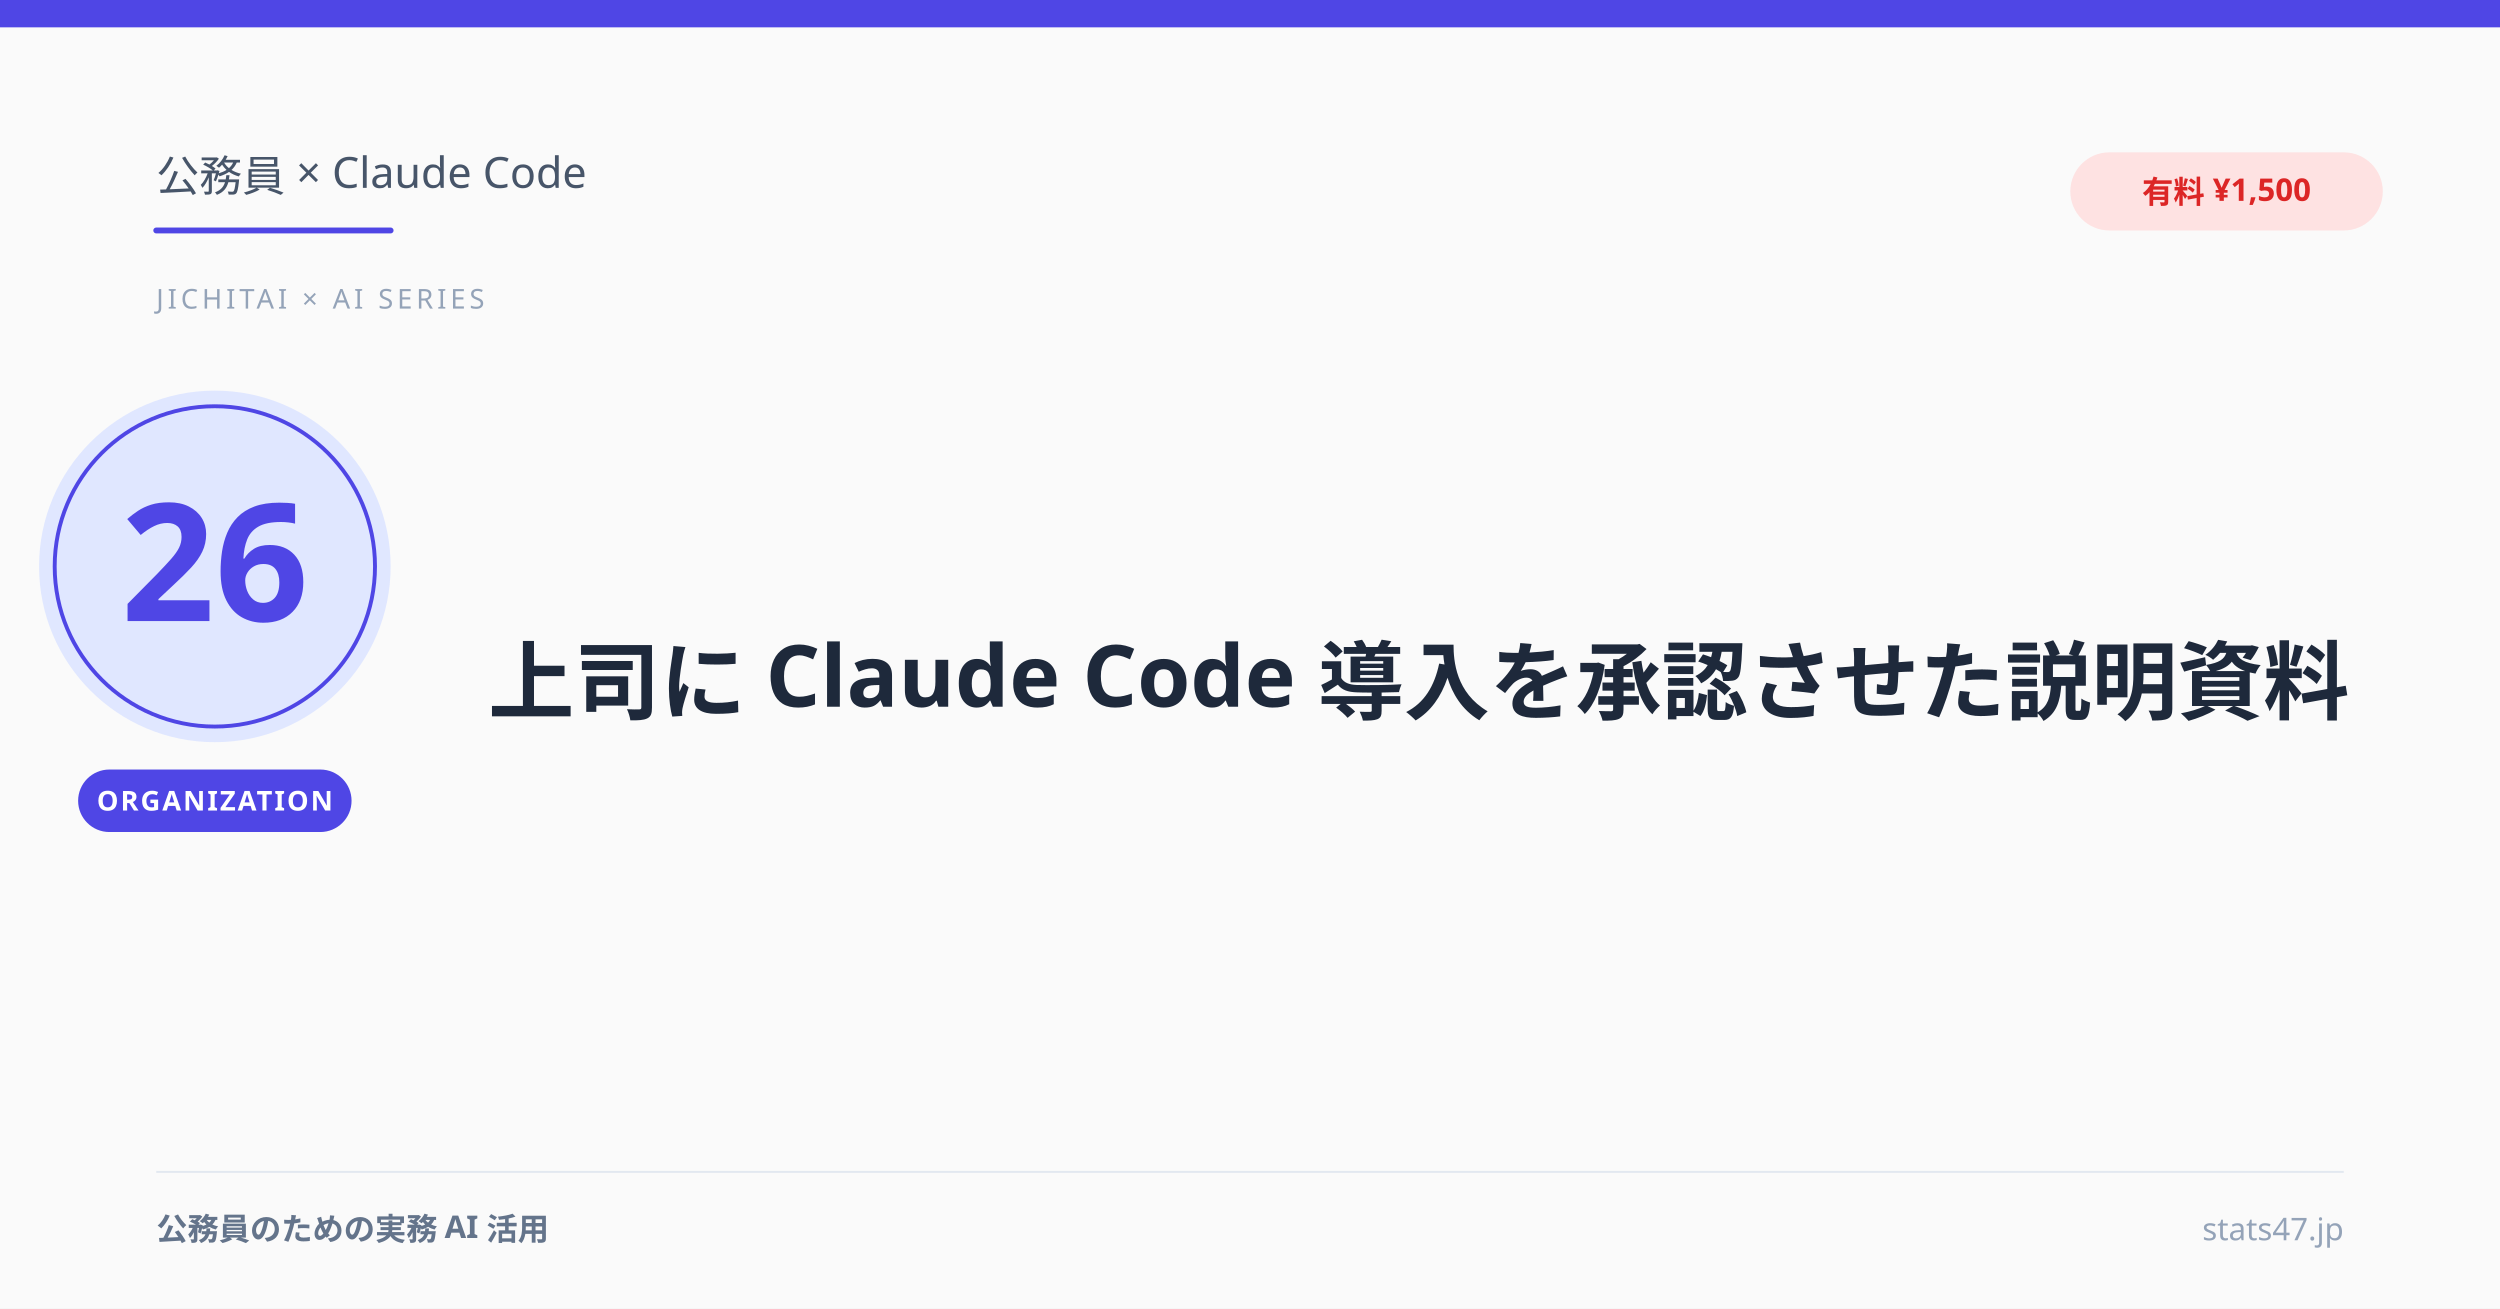
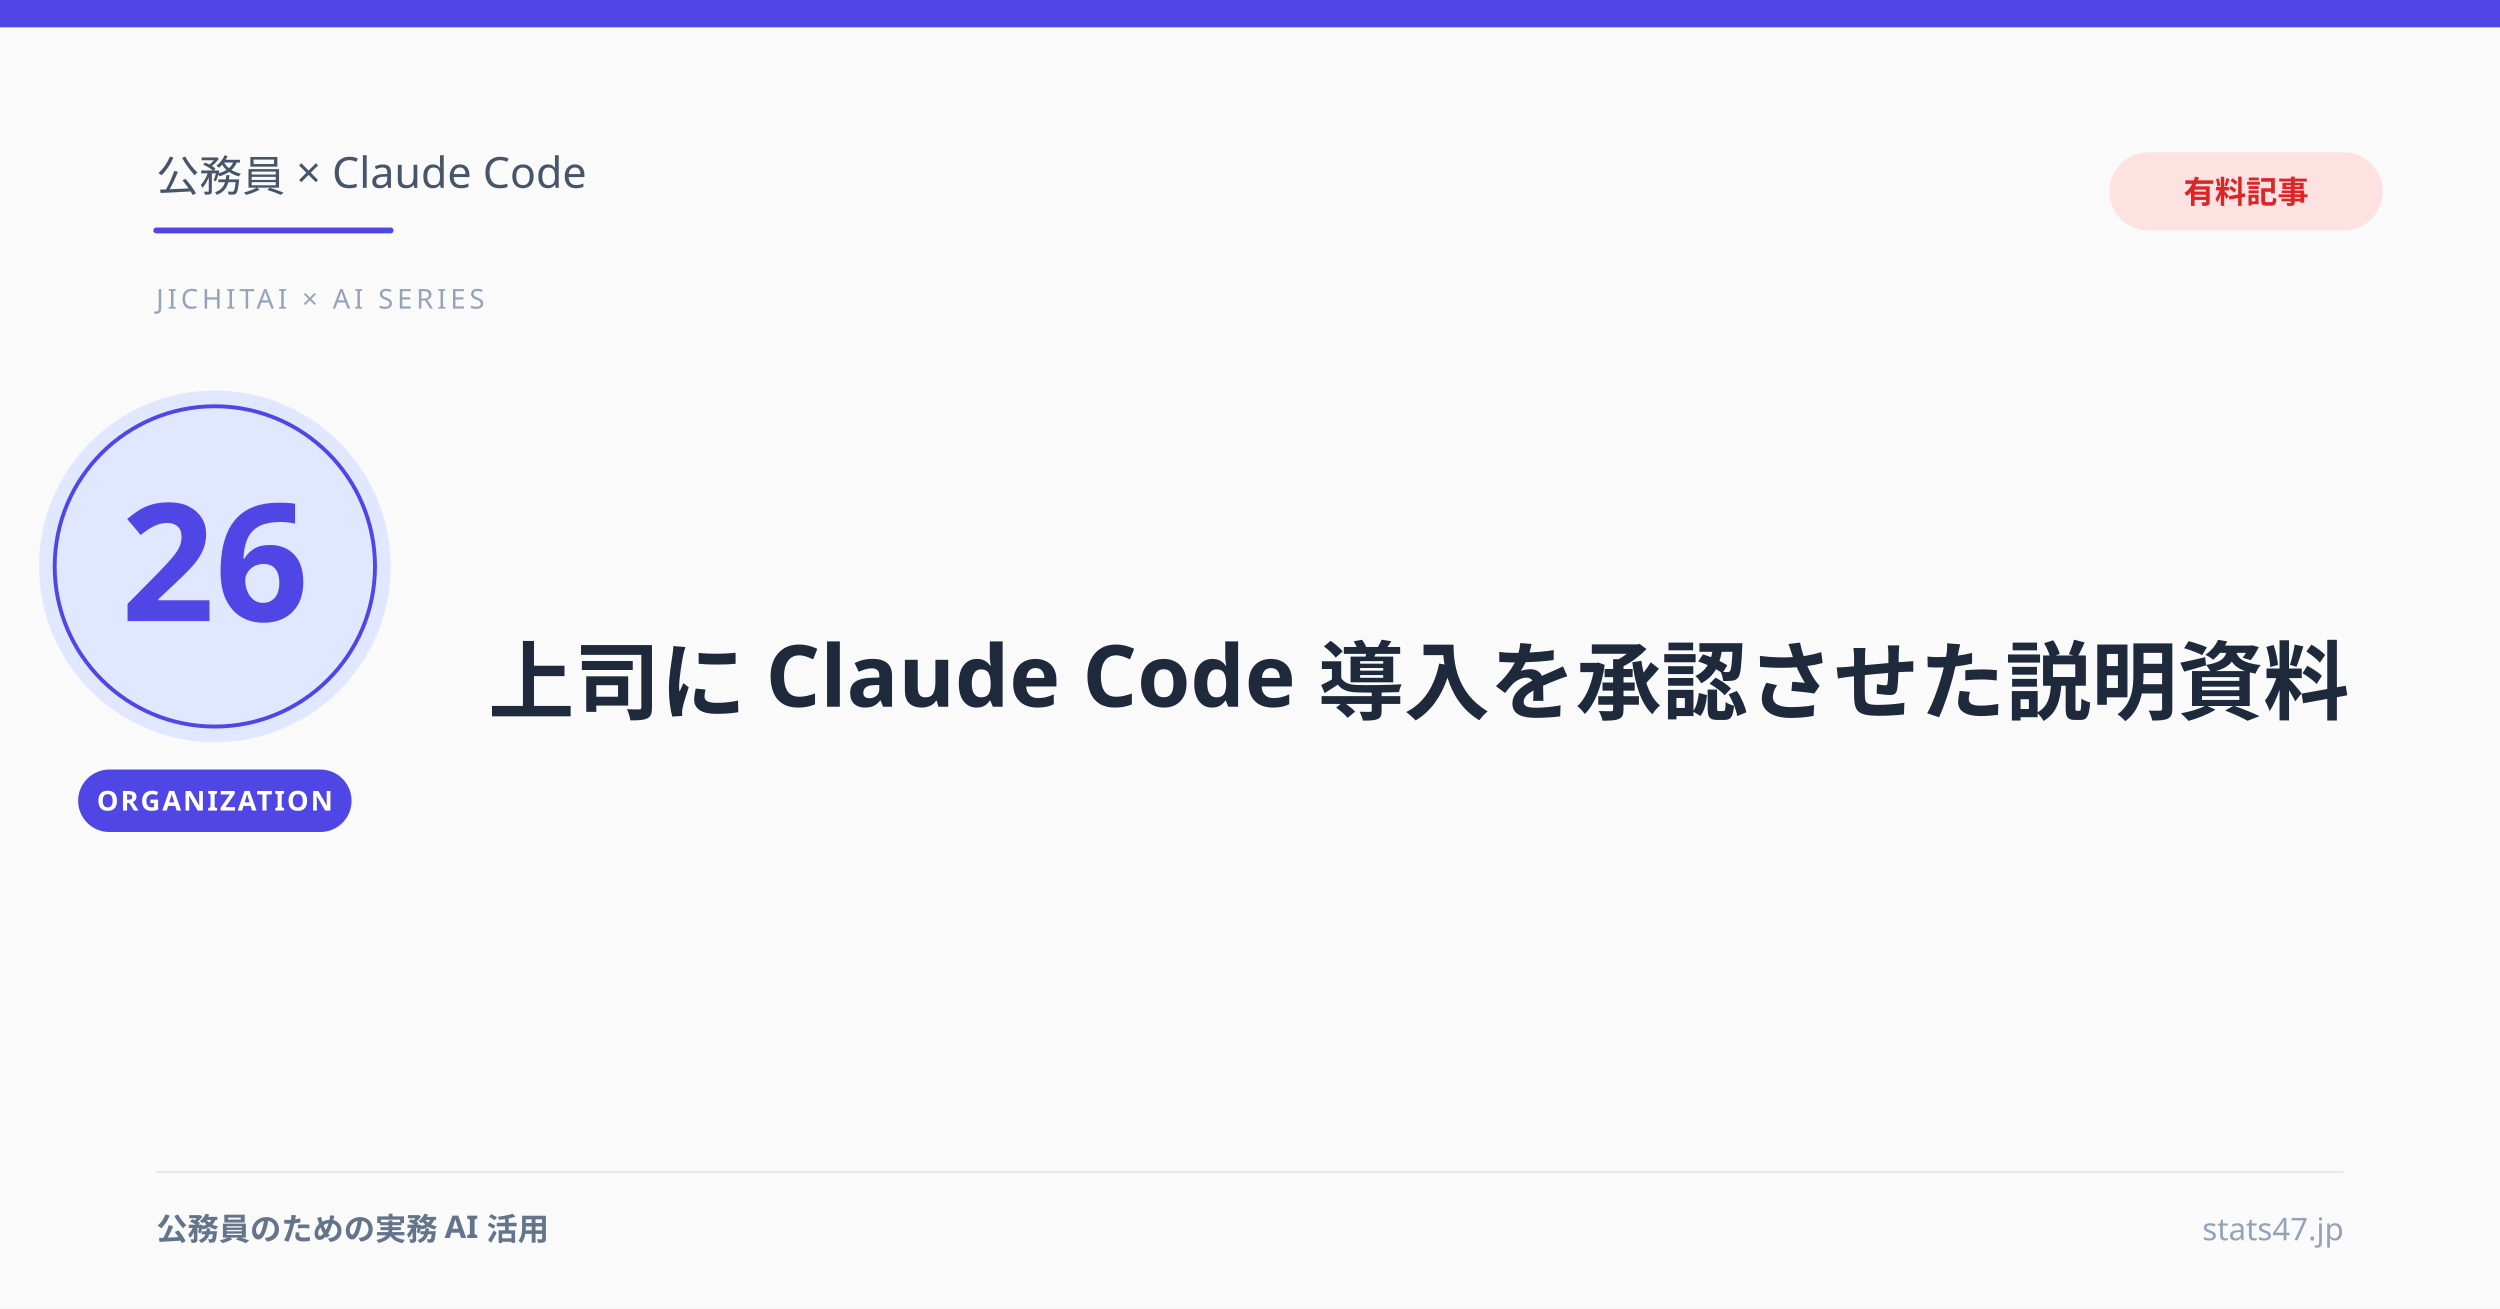
<svg xmlns="http://www.w3.org/2000/svg" viewBox="0 0 1280 670" width="1280" height="670">
  <style>
  text { font-family: 'Hiragino Kaku Gothic ProN', 'Yu Gothic', 'Noto Sans JP', sans-serif; }
</style>
  <rect width="1280" height="670" fill="#fafafa" />
  <rect x="0" y="0" width="1280" height="14" fill="#4f46e5" />
  <text x="80" y="98" font-size="22" font-weight="500" fill="#475569">公務員 × Claude Code</text>
  <line x1="80" y1="118" x2="200" y2="118" stroke="#4f46e5" stroke-width="3" stroke-linecap="round" />
  <text x="80" y="158" font-size="14" font-weight="500" fill="#94a3b8" letter-spacing="2">JICHITAI × AI SERIES</text>
  <circle cx="110" cy="290" r="90" fill="#e0e7ff" />
  <circle cx="110" cy="290" r="82" fill="none" stroke="#4f46e5" stroke-width="2" />
  <text x="110" y="318" text-anchor="middle" font-size="84" font-weight="900" fill="#4f46e5">26</text>
  <rect x="40" y="394" width="140" height="32" rx="16" fill="#4f46e5" />
  <text x="110" y="415" text-anchor="middle" font-size="14" font-weight="700" fill="#ffffff" letter-spacing="1">ORGANIZATION</text>
  <text x="250" y="365" font-size="44" font-weight="bold" fill="#1e293b">上司に Claude Code 導入を承認させた説明資料</text>
-   <rect x="1060" y="78" width="160" height="40" rx="20" fill="#fee2e2" />
-   <text x="1140" y="104" text-anchor="middle" font-size="16" font-weight="700" fill="#dc2626">有料 ¥1,500</text>
+   <rect x="1080" y="78" width="140" height="40" rx="20" fill="#fee2e2" />
+   <text x="1150" y="104" text-anchor="middle" font-size="16" font-weight="700" fill="#dc2626">有料記事</text>
  <line x1="80" y1="600" x2="1200" y2="600" stroke="#e2e8f0" stroke-width="1" />
  <text x="80" y="635" font-size="16" font-weight="600" fill="#64748b">公務員のための実務 AI 活用</text>
  <text x="1200" y="635" text-anchor="end" font-size="16" font-weight="500" fill="#94a3b8">stats47.jp</text>
</svg>
